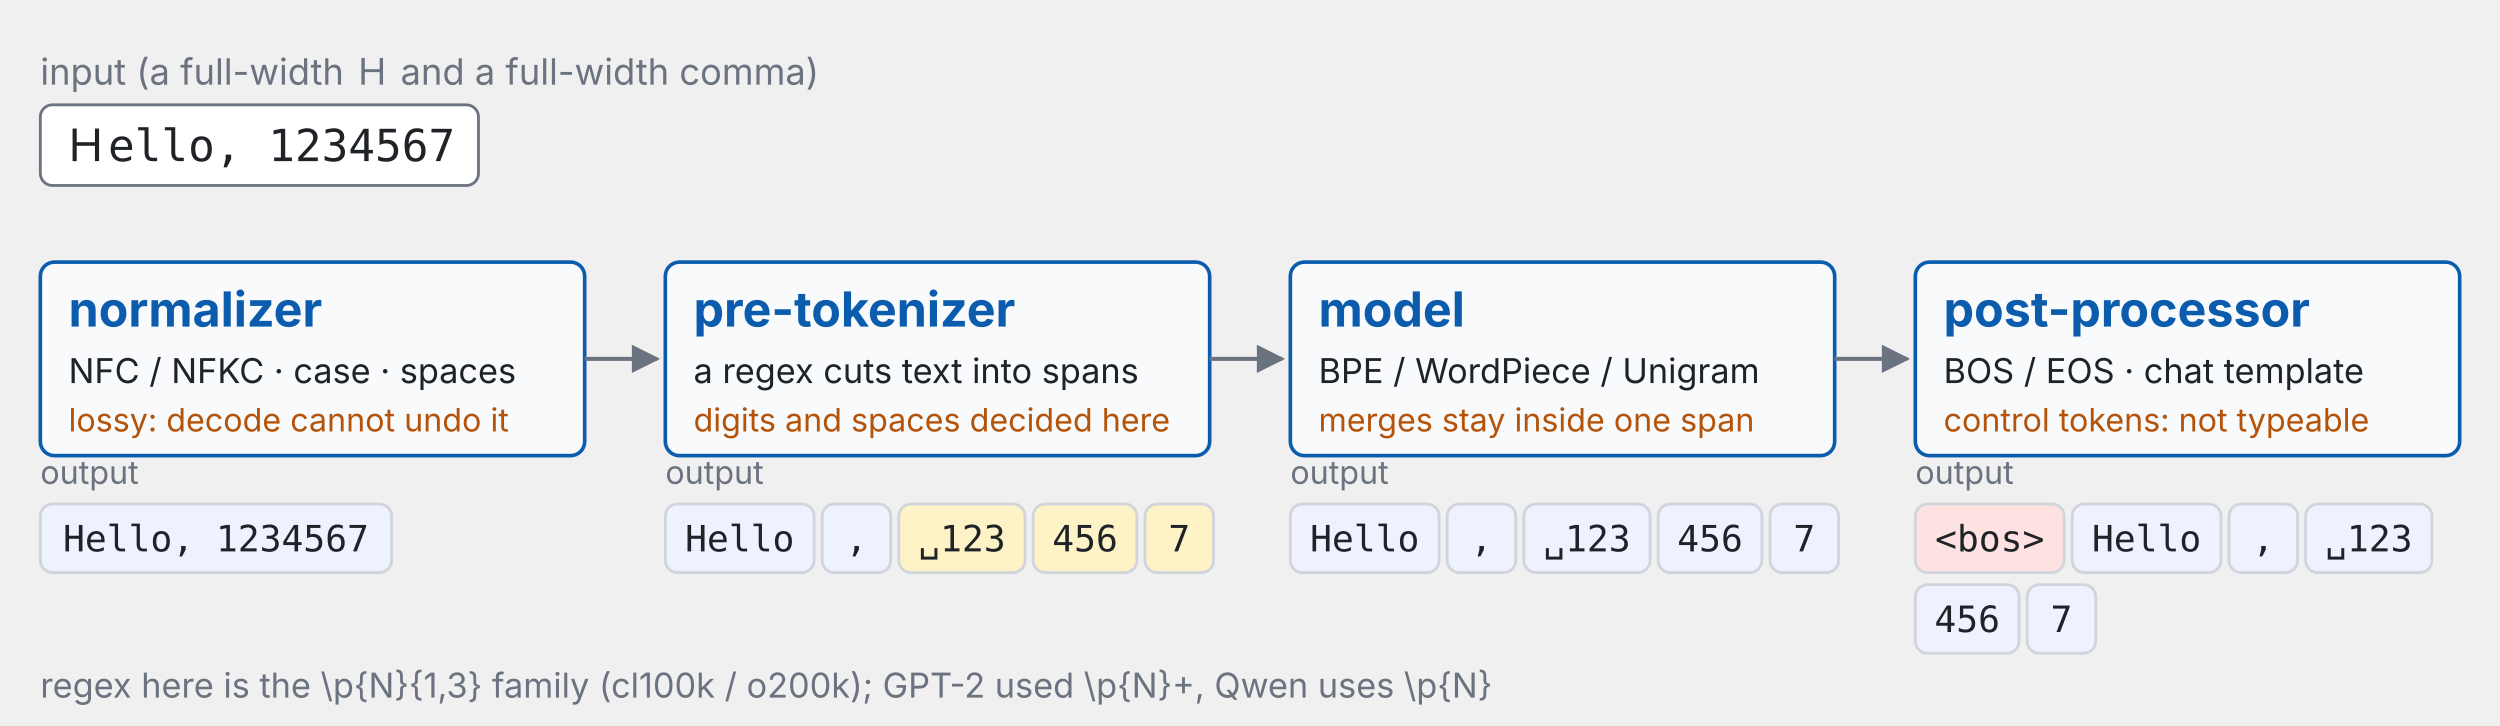
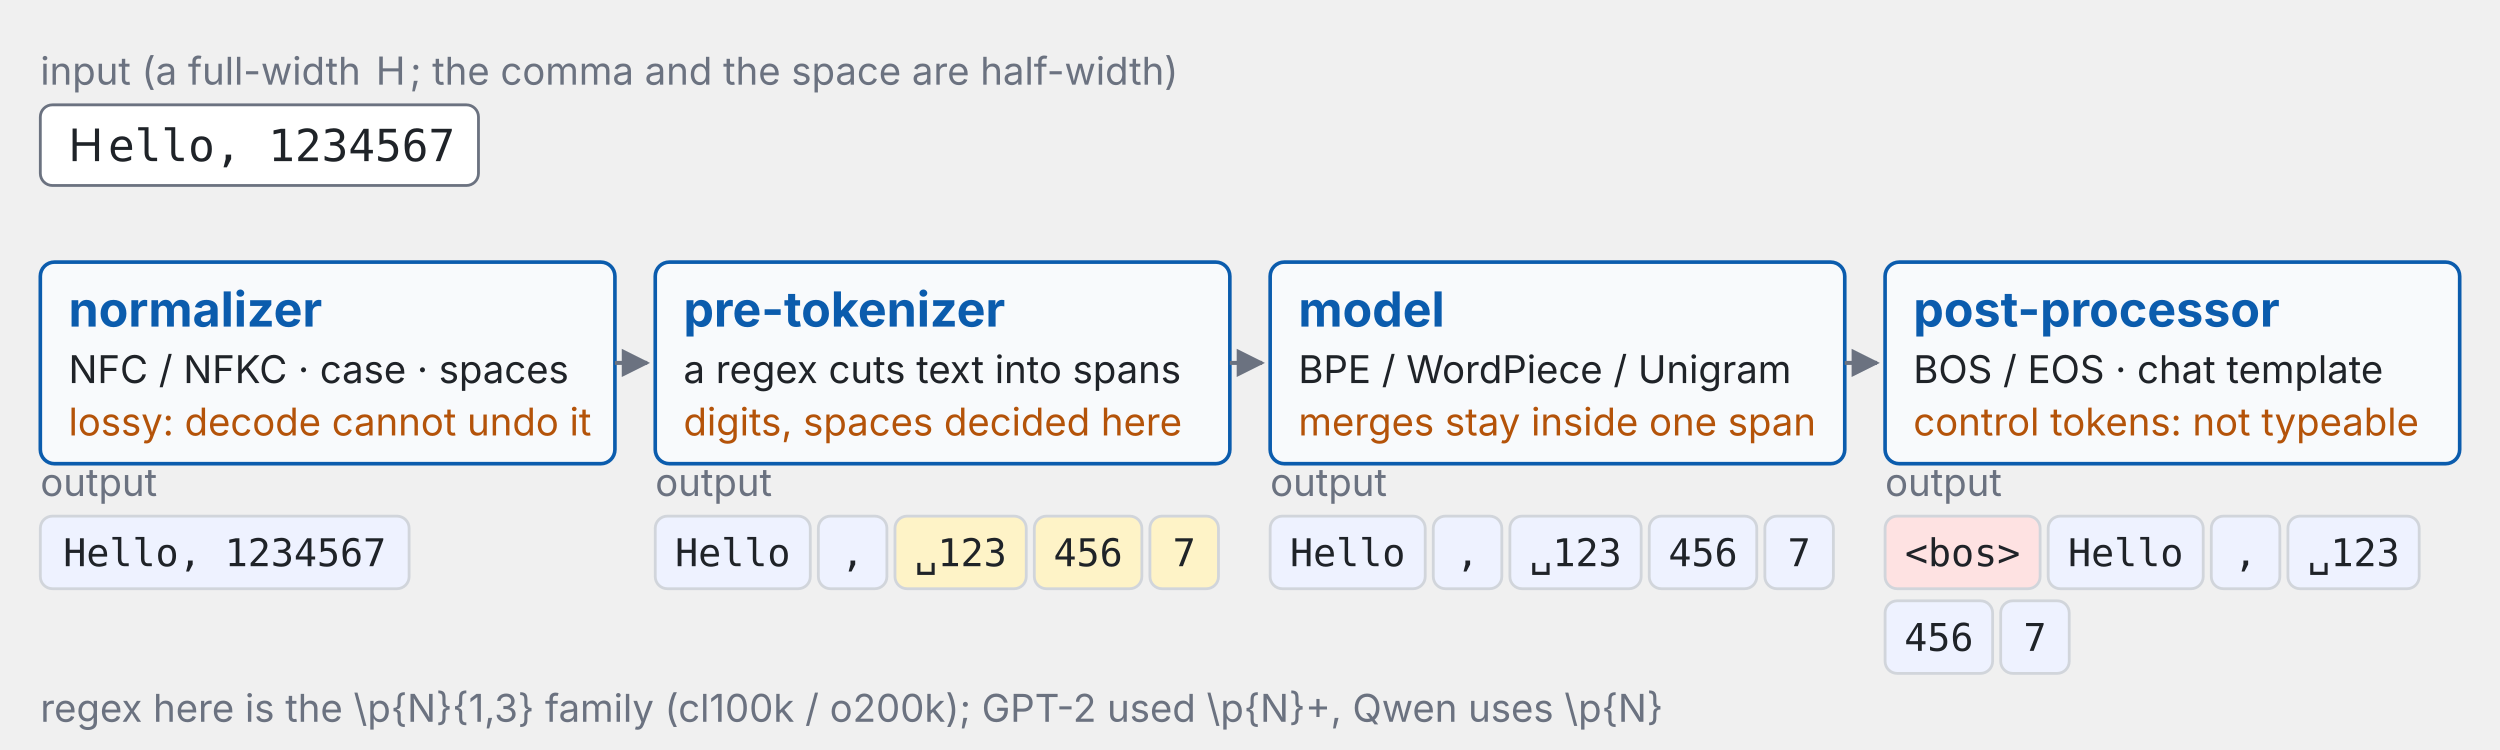
- <svg xmlns="http://www.w3.org/2000/svg" viewBox="0 0 1240 360" width="100%" font-family="-apple-system,BlinkMacSystemFont,Segoe UI,Helvetica Neue,PingFang TC,Noto Sans TC,sans-serif">
+ <svg xmlns="http://www.w3.org/2000/svg" viewBox="0 0 1240 372" width="100%" font-family="-apple-system,BlinkMacSystemFont,Segoe UI,Helvetica Neue,PingFang TC,Noto Sans TC,sans-serif">
  <defs>
    <marker id="ah-pipeline" viewBox="0 0 10 10" refX="9" refY="5" markerWidth="7" markerHeight="7" orient="auto-start-reverse">
      <path d="M0,0 L10,5 L0,10 z" fill="#6b7280" />
    </marker>
  </defs>
-   <text x="20" y="42" font-size="18" fill="#6b7280" text-anchor="start" font-weight="400">input (a full-width Ｈ and a full-width comma)</text>
+   <text x="20" y="42" font-size="19" fill="#6b7280" text-anchor="start" font-weight="400">input (a full-width Ｈ; the comma and the space are half-width)</text>
  <rect x="20" y="52" width="217.32" height="40" rx="6" fill="#fff" stroke="#6b7280" stroke-width="1.4" />
  <text x="128.66" y="79.92" font-size="22" fill="#1f2328" text-anchor="middle" font-weight="400" font-family="SF Mono,Menlo,Consolas,monospace">Ｈello, 1234567</text>
-   <rect x="20" y="130" width="270" height="96" rx="7" fill="#f8fafc" stroke="#0b5cad" stroke-width="1.8" />
+   <rect x="20" y="130" width="285" height="100" rx="7" fill="#f8fafc" stroke="#0b5cad" stroke-width="1.8" />
  <text x="34" y="162" font-size="24" fill="#0b5cad" text-anchor="start" font-weight="700">normalizer</text>
-   <text x="34" y="190" font-size="17" fill="#1f2328" text-anchor="start" font-weight="400">NFC / NFKC · case · spaces</text>
-   <text x="34" y="214" font-size="16" fill="#b45309" text-anchor="start" font-weight="400">lossy: decode cannot undo it</text>
-   <line x1="290" y1="178" x2="326" y2="178" stroke="#6b7280" stroke-width="2" marker-end="url(#ah-pipeline)" />
-   <text x="20" y="240" font-size="16" fill="#6b7280" text-anchor="start" font-weight="400">output</text>
-   <rect x="20" y="250" width="174.24" height="34" rx="6" fill="#eef2ff" stroke="#d1d5db" stroke-width="1.4" />
-   <text x="107.12" y="273.48" font-size="18" fill="#1f2328" text-anchor="middle" font-weight="400" font-family="SF Mono,Menlo,Consolas,monospace">Hello, 1234567</text>
+   <text x="34" y="190" font-size="19" fill="#1f2328" text-anchor="start" font-weight="400">NFC / NFKC · case · spaces</text>
+   <text x="34" y="216" font-size="19" fill="#b45309" text-anchor="start" font-weight="400">lossy: decode cannot undo it</text>
+   <line x1="305" y1="180" x2="321" y2="180" stroke="#6b7280" stroke-width="2" marker-end="url(#ah-pipeline)" />
+   <text x="20" y="246" font-size="19" fill="#6b7280" text-anchor="start" font-weight="400">output</text>
+   <rect x="20" y="256" width="182.92" height="36" rx="6" fill="#eef2ff" stroke="#d1d5db" stroke-width="1.4" />
+   <text x="111.46" y="280.84" font-size="19" fill="#1f2328" text-anchor="middle" font-weight="400" font-family="SF Mono,Menlo,Consolas,monospace">Hello, 1234567</text>
  <g class="fragment" data-fragment-index="2">
-     <rect x="330" y="130" width="270" height="96" rx="7" fill="#f8fafc" stroke="#0b5cad" stroke-width="1.8" />
-     <text x="344" y="162" font-size="24" fill="#0b5cad" text-anchor="start" font-weight="700">pre-tokenizer</text>
-     <text x="344" y="190" font-size="17" fill="#1f2328" text-anchor="start" font-weight="400">a regex cuts text into spans</text>
-     <text x="344" y="214" font-size="16" fill="#b45309" text-anchor="start" font-weight="400">digits and spaces decided here</text>
-     <line x1="600" y1="178" x2="636" y2="178" stroke="#6b7280" stroke-width="2" marker-end="url(#ah-pipeline)" />
-     <text x="330" y="240" font-size="16" fill="#6b7280" text-anchor="start" font-weight="400">output</text>
-     <rect x="330" y="250" width="73.8" height="34" rx="6" fill="#eef2ff" stroke="#d1d5db" stroke-width="1.4" />
-     <text x="366.9" y="273.48" font-size="18" fill="#1f2328" text-anchor="middle" font-weight="400" font-family="SF Mono,Menlo,Consolas,monospace">Hello</text>
-     <rect x="407.8" y="250" width="34" height="34" rx="6" fill="#eef2ff" stroke="#d1d5db" stroke-width="1.4" />
-     <text x="424.8" y="273.48" font-size="18" fill="#1f2328" text-anchor="middle" font-weight="400" font-family="SF Mono,Menlo,Consolas,monospace">,</text>
-     <rect x="445.8" y="250" width="62.64" height="34" rx="6" fill="#fef3c7" stroke="#d1d5db" stroke-width="1.4" />
-     <text x="477.12" y="273.48" font-size="18" fill="#1f2328" text-anchor="middle" font-weight="400" font-family="SF Mono,Menlo,Consolas,monospace">␣123</text>
-     <rect x="512.44" y="250" width="51.48" height="34" rx="6" fill="#fef3c7" stroke="#d1d5db" stroke-width="1.4" />
-     <text x="538.18" y="273.48" font-size="18" fill="#1f2328" text-anchor="middle" font-weight="400" font-family="SF Mono,Menlo,Consolas,monospace">456</text>
-     <rect x="567.92" y="250" width="34" height="34" rx="6" fill="#fef3c7" stroke="#d1d5db" stroke-width="1.4" />
-     <text x="584.92" y="273.48" font-size="18" fill="#1f2328" text-anchor="middle" font-weight="400" font-family="SF Mono,Menlo,Consolas,monospace">7</text>
+     <rect x="325" y="130" width="285" height="100" rx="7" fill="#f8fafc" stroke="#0b5cad" stroke-width="1.8" />
+     <text x="339" y="162" font-size="24" fill="#0b5cad" text-anchor="start" font-weight="700">pre-tokenizer</text>
+     <text x="339" y="190" font-size="19" fill="#1f2328" text-anchor="start" font-weight="400">a regex cuts text into spans</text>
+     <text x="339" y="216" font-size="19" fill="#b45309" text-anchor="start" font-weight="400">digits, spaces decided here</text>
+     <line x1="610" y1="180" x2="626" y2="180" stroke="#6b7280" stroke-width="2" marker-end="url(#ah-pipeline)" />
+     <text x="325" y="246" font-size="19" fill="#6b7280" text-anchor="start" font-weight="400">output</text>
+     <rect x="325" y="256" width="76.9" height="36" rx="6" fill="#eef2ff" stroke="#d1d5db" stroke-width="1.4" />
+     <text x="363.45" y="280.84" font-size="19" fill="#1f2328" text-anchor="middle" font-weight="400" font-family="SF Mono,Menlo,Consolas,monospace">Hello</text>
+     <rect x="405.9" y="256" width="34" height="36" rx="6" fill="#eef2ff" stroke="#d1d5db" stroke-width="1.4" />
+     <text x="422.9" y="280.84" font-size="19" fill="#1f2328" text-anchor="middle" font-weight="400" font-family="SF Mono,Menlo,Consolas,monospace">,</text>
+     <rect x="443.9" y="256" width="65.12" height="36" rx="6" fill="#fef3c7" stroke="#d1d5db" stroke-width="1.4" />
+     <text x="476.46" y="280.84" font-size="19" fill="#1f2328" text-anchor="middle" font-weight="400" font-family="SF Mono,Menlo,Consolas,monospace">␣123</text>
+     <rect x="513.02" y="256" width="53.34" height="36" rx="6" fill="#fef3c7" stroke="#d1d5db" stroke-width="1.4" />
+     <text x="539.69" y="280.84" font-size="19" fill="#1f2328" text-anchor="middle" font-weight="400" font-family="SF Mono,Menlo,Consolas,monospace">456</text>
+     <rect x="570.36" y="256" width="34" height="36" rx="6" fill="#fef3c7" stroke="#d1d5db" stroke-width="1.4" />
+     <text x="587.36" y="280.84" font-size="19" fill="#1f2328" text-anchor="middle" font-weight="400" font-family="SF Mono,Menlo,Consolas,monospace">7</text>
  </g>
  <g class="fragment" data-fragment-index="3">
-     <rect x="640" y="130" width="270" height="96" rx="7" fill="#f8fafc" stroke="#0b5cad" stroke-width="1.8" />
-     <text x="654" y="162" font-size="24" fill="#0b5cad" text-anchor="start" font-weight="700">model</text>
-     <text x="654" y="190" font-size="17" fill="#1f2328" text-anchor="start" font-weight="400">BPE / WordPiece / Unigram</text>
-     <text x="654" y="214" font-size="16" fill="#b45309" text-anchor="start" font-weight="400">merges stay inside one span</text>
-     <line x1="910" y1="178" x2="946" y2="178" stroke="#6b7280" stroke-width="2" marker-end="url(#ah-pipeline)" />
-     <text x="640" y="240" font-size="16" fill="#6b7280" text-anchor="start" font-weight="400">output</text>
-     <rect x="640" y="250" width="73.8" height="34" rx="6" fill="#eef2ff" stroke="#d1d5db" stroke-width="1.4" />
-     <text x="676.9" y="273.48" font-size="18" fill="#1f2328" text-anchor="middle" font-weight="400" font-family="SF Mono,Menlo,Consolas,monospace">Hello</text>
-     <rect x="717.8" y="250" width="34" height="34" rx="6" fill="#eef2ff" stroke="#d1d5db" stroke-width="1.4" />
-     <text x="734.8" y="273.48" font-size="18" fill="#1f2328" text-anchor="middle" font-weight="400" font-family="SF Mono,Menlo,Consolas,monospace">,</text>
-     <rect x="755.8" y="250" width="62.64" height="34" rx="6" fill="#eef2ff" stroke="#d1d5db" stroke-width="1.4" />
-     <text x="787.12" y="273.48" font-size="18" fill="#1f2328" text-anchor="middle" font-weight="400" font-family="SF Mono,Menlo,Consolas,monospace">␣123</text>
-     <rect x="822.44" y="250" width="51.48" height="34" rx="6" fill="#eef2ff" stroke="#d1d5db" stroke-width="1.4" />
-     <text x="848.18" y="273.48" font-size="18" fill="#1f2328" text-anchor="middle" font-weight="400" font-family="SF Mono,Menlo,Consolas,monospace">456</text>
-     <rect x="877.92" y="250" width="34" height="34" rx="6" fill="#eef2ff" stroke="#d1d5db" stroke-width="1.4" />
-     <text x="894.92" y="273.48" font-size="18" fill="#1f2328" text-anchor="middle" font-weight="400" font-family="SF Mono,Menlo,Consolas,monospace">7</text>
+     <rect x="630" y="130" width="285" height="100" rx="7" fill="#f8fafc" stroke="#0b5cad" stroke-width="1.8" />
+     <text x="644" y="162" font-size="24" fill="#0b5cad" text-anchor="start" font-weight="700">model</text>
+     <text x="644" y="190" font-size="19" fill="#1f2328" text-anchor="start" font-weight="400">BPE / WordPiece / Unigram</text>
+     <text x="644" y="216" font-size="19" fill="#b45309" text-anchor="start" font-weight="400">merges stay inside one span</text>
+     <line x1="915" y1="180" x2="931" y2="180" stroke="#6b7280" stroke-width="2" marker-end="url(#ah-pipeline)" />
+     <text x="630" y="246" font-size="19" fill="#6b7280" text-anchor="start" font-weight="400">output</text>
+     <rect x="630" y="256" width="76.9" height="36" rx="6" fill="#eef2ff" stroke="#d1d5db" stroke-width="1.4" />
+     <text x="668.45" y="280.84" font-size="19" fill="#1f2328" text-anchor="middle" font-weight="400" font-family="SF Mono,Menlo,Consolas,monospace">Hello</text>
+     <rect x="710.9" y="256" width="34" height="36" rx="6" fill="#eef2ff" stroke="#d1d5db" stroke-width="1.4" />
+     <text x="727.9" y="280.84" font-size="19" fill="#1f2328" text-anchor="middle" font-weight="400" font-family="SF Mono,Menlo,Consolas,monospace">,</text>
+     <rect x="748.9" y="256" width="65.12" height="36" rx="6" fill="#eef2ff" stroke="#d1d5db" stroke-width="1.4" />
+     <text x="781.46" y="280.84" font-size="19" fill="#1f2328" text-anchor="middle" font-weight="400" font-family="SF Mono,Menlo,Consolas,monospace">␣123</text>
+     <rect x="818.02" y="256" width="53.34" height="36" rx="6" fill="#eef2ff" stroke="#d1d5db" stroke-width="1.4" />
+     <text x="844.69" y="280.84" font-size="19" fill="#1f2328" text-anchor="middle" font-weight="400" font-family="SF Mono,Menlo,Consolas,monospace">456</text>
+     <rect x="875.36" y="256" width="34" height="36" rx="6" fill="#eef2ff" stroke="#d1d5db" stroke-width="1.4" />
+     <text x="892.36" y="280.84" font-size="19" fill="#1f2328" text-anchor="middle" font-weight="400" font-family="SF Mono,Menlo,Consolas,monospace">7</text>
  </g>
  <g class="fragment" data-fragment-index="4">
-     <rect x="950" y="130" width="270" height="96" rx="7" fill="#f8fafc" stroke="#0b5cad" stroke-width="1.8" />
-     <text x="964" y="162" font-size="24" fill="#0b5cad" text-anchor="start" font-weight="700">post-processor</text>
-     <text x="964" y="190" font-size="17" fill="#1f2328" text-anchor="start" font-weight="400">BOS / EOS · chat template</text>
-     <text x="964" y="214" font-size="16" fill="#b45309" text-anchor="start" font-weight="400">control tokens: not typeable</text>
-     <text x="950" y="240" font-size="16" fill="#6b7280" text-anchor="start" font-weight="400">output</text>
-     <rect x="950" y="250" width="73.8" height="34" rx="6" fill="#fee2e2" stroke="#d1d5db" stroke-width="1.4" />
-     <text x="986.9" y="273.48" font-size="18" fill="#1f2328" text-anchor="middle" font-weight="400" font-family="SF Mono,Menlo,Consolas,monospace">&lt;bos&gt;</text>
-     <rect x="1027.8" y="250" width="73.8" height="34" rx="6" fill="#eef2ff" stroke="#d1d5db" stroke-width="1.4" />
-     <text x="1064.7" y="273.48" font-size="18" fill="#1f2328" text-anchor="middle" font-weight="400" font-family="SF Mono,Menlo,Consolas,monospace">Hello</text>
-     <rect x="1105.6" y="250" width="34" height="34" rx="6" fill="#eef2ff" stroke="#d1d5db" stroke-width="1.4" />
-     <text x="1122.6" y="273.48" font-size="18" fill="#1f2328" text-anchor="middle" font-weight="400" font-family="SF Mono,Menlo,Consolas,monospace">,</text>
-     <rect x="1143.6" y="250" width="62.64" height="34" rx="6" fill="#eef2ff" stroke="#d1d5db" stroke-width="1.4" />
-     <text x="1174.92" y="273.48" font-size="18" fill="#1f2328" text-anchor="middle" font-weight="400" font-family="SF Mono,Menlo,Consolas,monospace">␣123</text>
-     <rect x="950" y="290" width="51.48" height="34" rx="6" fill="#eef2ff" stroke="#d1d5db" stroke-width="1.4" />
-     <text x="975.74" y="313.48" font-size="18" fill="#1f2328" text-anchor="middle" font-weight="400" font-family="SF Mono,Menlo,Consolas,monospace">456</text>
-     <rect x="1005.48" y="290" width="34" height="34" rx="6" fill="#eef2ff" stroke="#d1d5db" stroke-width="1.4" />
-     <text x="1022.48" y="313.48" font-size="18" fill="#1f2328" text-anchor="middle" font-weight="400" font-family="SF Mono,Menlo,Consolas,monospace">7</text>
+     <rect x="935" y="130" width="285" height="100" rx="7" fill="#f8fafc" stroke="#0b5cad" stroke-width="1.8" />
+     <text x="949" y="162" font-size="24" fill="#0b5cad" text-anchor="start" font-weight="700">post-processor</text>
+     <text x="949" y="190" font-size="19" fill="#1f2328" text-anchor="start" font-weight="400">BOS / EOS · chat template</text>
+     <text x="949" y="216" font-size="19" fill="#b45309" text-anchor="start" font-weight="400">control tokens: not typeable</text>
+     <text x="935" y="246" font-size="19" fill="#6b7280" text-anchor="start" font-weight="400">output</text>
+     <rect x="935" y="256" width="76.9" height="36" rx="6" fill="#fee2e2" stroke="#d1d5db" stroke-width="1.4" />
+     <text x="973.45" y="280.84" font-size="19" fill="#1f2328" text-anchor="middle" font-weight="400" font-family="SF Mono,Menlo,Consolas,monospace">&lt;bos&gt;</text>
+     <rect x="1015.9" y="256" width="76.9" height="36" rx="6" fill="#eef2ff" stroke="#d1d5db" stroke-width="1.4" />
+     <text x="1054.35" y="280.84" font-size="19" fill="#1f2328" text-anchor="middle" font-weight="400" font-family="SF Mono,Menlo,Consolas,monospace">Hello</text>
+     <rect x="1096.8" y="256" width="34" height="36" rx="6" fill="#eef2ff" stroke="#d1d5db" stroke-width="1.4" />
+     <text x="1113.8" y="280.84" font-size="19" fill="#1f2328" text-anchor="middle" font-weight="400" font-family="SF Mono,Menlo,Consolas,monospace">,</text>
+     <rect x="1134.8" y="256" width="65.12" height="36" rx="6" fill="#eef2ff" stroke="#d1d5db" stroke-width="1.4" />
+     <text x="1167.36" y="280.84" font-size="19" fill="#1f2328" text-anchor="middle" font-weight="400" font-family="SF Mono,Menlo,Consolas,monospace">␣123</text>
+     <rect x="935" y="298" width="53.34" height="36" rx="6" fill="#eef2ff" stroke="#d1d5db" stroke-width="1.4" />
+     <text x="961.67" y="322.84" font-size="19" fill="#1f2328" text-anchor="middle" font-weight="400" font-family="SF Mono,Menlo,Consolas,monospace">456</text>
+     <rect x="992.34" y="298" width="34" height="36" rx="6" fill="#eef2ff" stroke="#d1d5db" stroke-width="1.4" />
+     <text x="1009.34" y="322.84" font-size="19" fill="#1f2328" text-anchor="middle" font-weight="400" font-family="SF Mono,Menlo,Consolas,monospace">7</text>
  </g>
-   <text x="20" y="346" font-size="17" fill="#6b7280" text-anchor="start" font-weight="400">regex here is the \p{N}{1,3} family (cl100k / o200k); GPT-2 used \p{N}+, Qwen uses \p{N}</text>
+   <text x="20" y="358" font-size="19" fill="#6b7280" text-anchor="start" font-weight="400">regex here is the \p{N}{1,3} family (cl100k / o200k); GPT-2 used \p{N}+, Qwen uses \p{N}</text>
</svg>
